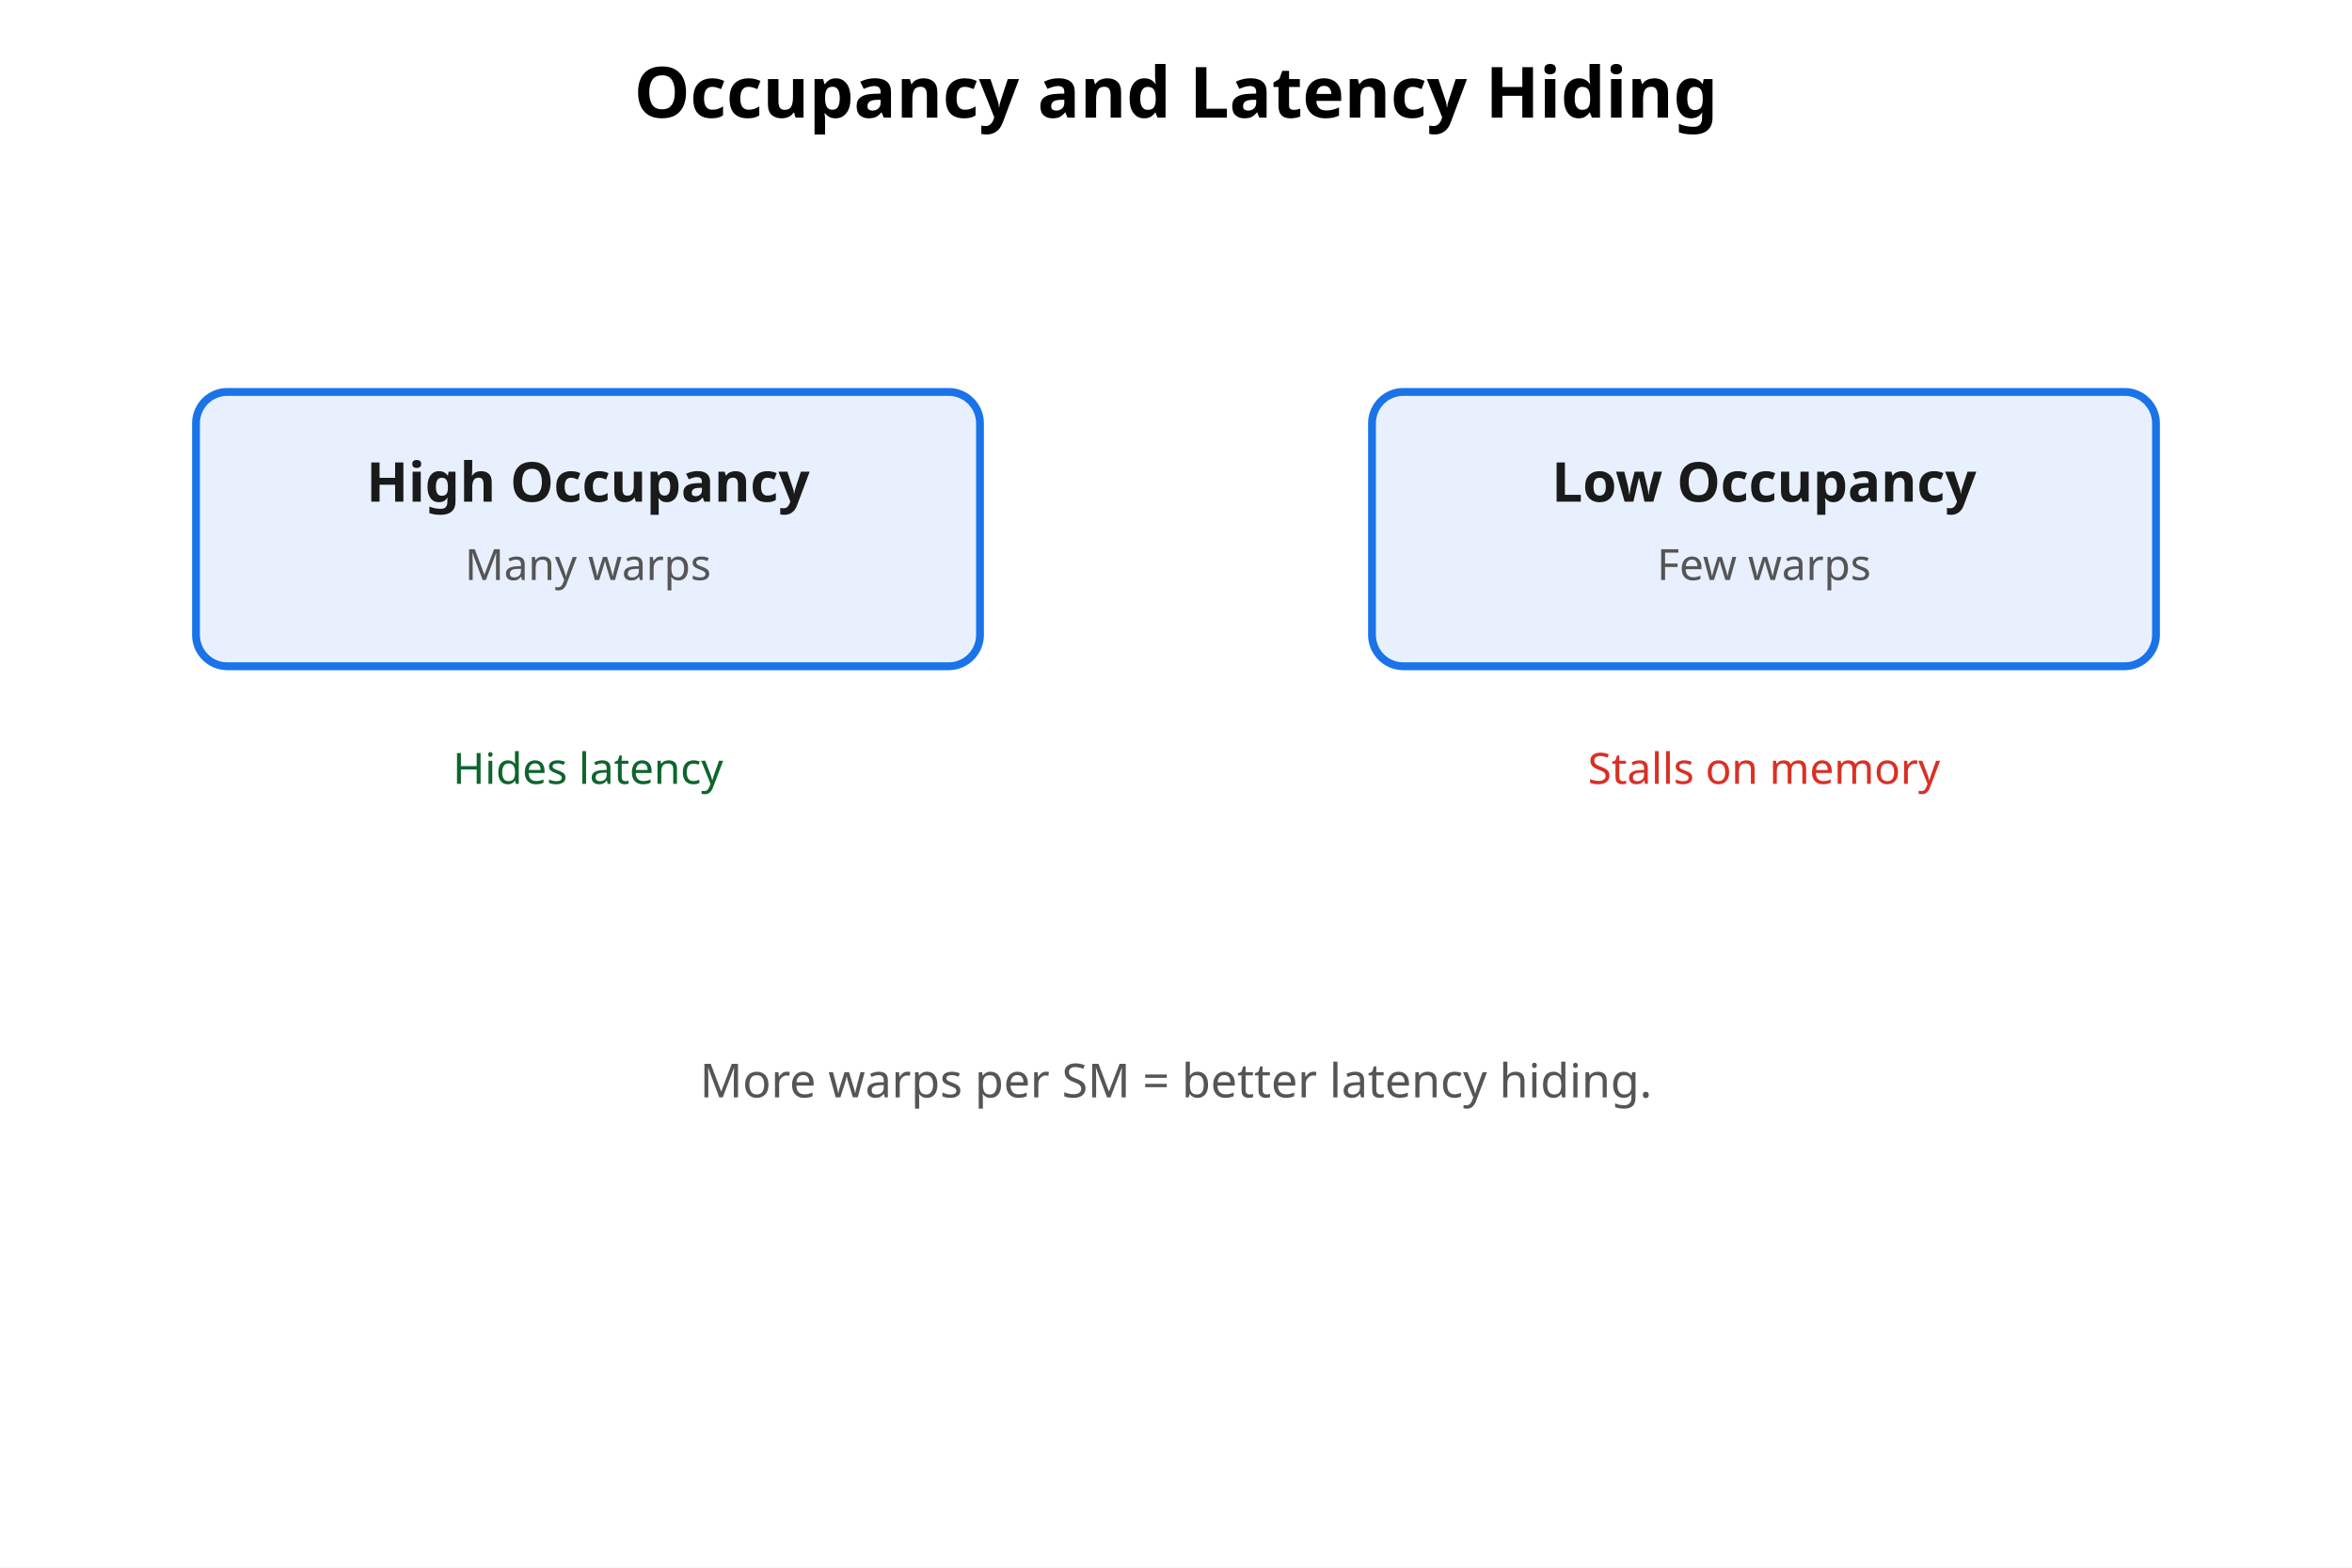
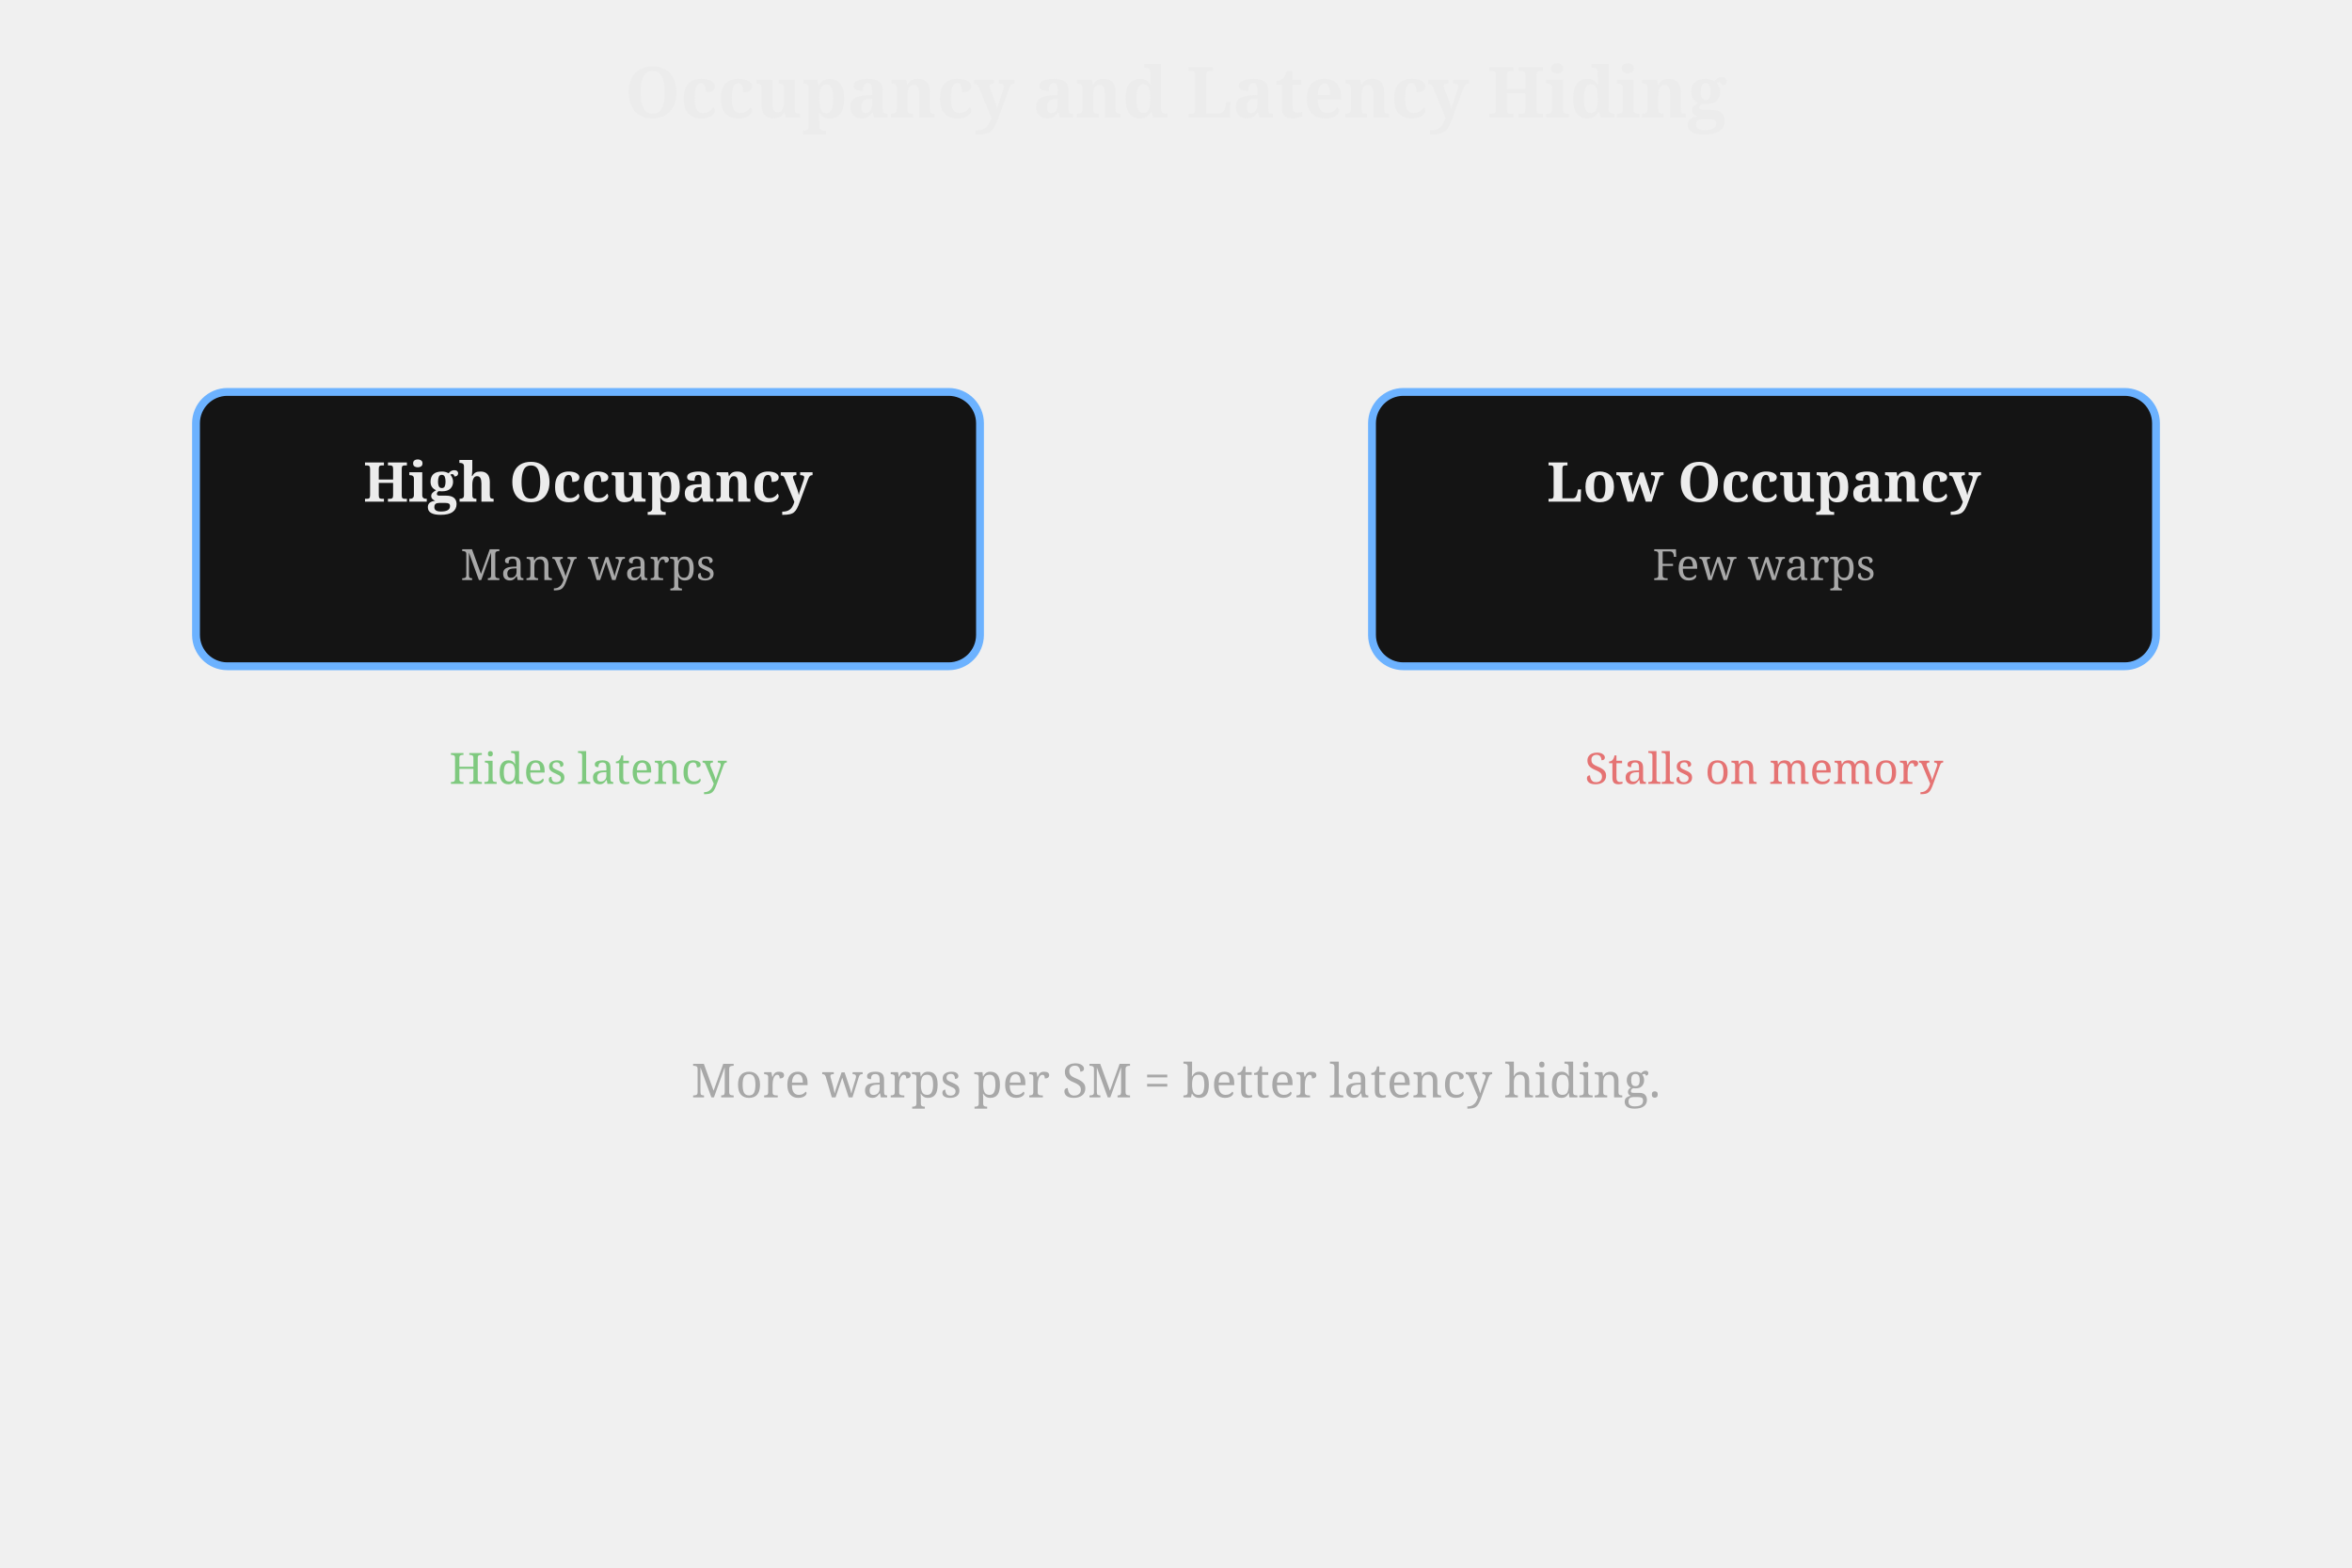
- <svg xmlns="http://www.w3.org/2000/svg" width="600" height="400" viewBox="0 0 600 400" font-family="sans-serif">
-   <rect width="600" height="400" fill="#ffffff" />
+ <svg xmlns="http://www.w3.org/2000/svg" width="600" height="400" viewBox="0 0 600 400" font-family="'Charis SIL',Georgia,serif">
  <defs>
    <marker id="arrowhead" markerWidth="10" markerHeight="7" refX="9" refY="3.5" orient="auto">
-       <polygon points="0 0, 10 3.5, 0 7" fill="#333" />
+       <polygon points="0 0, 10 3.5, 0 7" fill="#8a8a8a" />
    </marker>
  </defs>
-   <text x="300" y="30" text-anchor="middle" font-size="18" font-weight="bold">Occupancy and Latency Hiding</text>
-   <rect x="50" y="100" width="200" height="70" rx="8" fill="#e8f0fe" stroke="#1a73e8" stroke-width="2" />
-   <text x="150.0" y="128" text-anchor="middle" font-size="14" font-weight="bold" fill="#1a1a1a">High Occupancy</text>
-   <text x="150.0" y="148" text-anchor="middle" font-size="11" fill="#555">Many warps</text>
-   <rect x="350" y="100" width="200" height="70" rx="8" fill="#e8f0fe" stroke="#1a73e8" stroke-width="2" />
-   <text x="450.0" y="128" text-anchor="middle" font-size="14" font-weight="bold" fill="#1a1a1a">Low Occupancy</text>
-   <text x="450.0" y="148" text-anchor="middle" font-size="11" fill="#555">Few warps</text>
-   <text x="150" y="200" text-anchor="middle" font-size="11" fill="#0d652d">Hides latency</text>
-   <text x="450" y="200" text-anchor="middle" font-size="11" fill="#d93025">Stalls on memory</text>
-   <text x="300" y="280" text-anchor="middle" font-size="12" fill="#555">More warps per SM = better latency hiding.</text>
+   <text x="300" y="30" text-anchor="middle" font-size="18" font-weight="bold" style="fill:#ececec">Occupancy and Latency Hiding</text>
+   <rect x="50" y="100" width="200" height="70" rx="8" fill="#141414" stroke="#6cb2ff" stroke-width="2" />
+   <text x="150.0" y="128" text-anchor="middle" font-size="14" font-weight="bold" fill="#ececec">High Occupancy</text>
+   <text x="150.0" y="148" text-anchor="middle" font-size="11" fill="#a8a8a8">Many warps</text>
+   <rect x="350" y="100" width="200" height="70" rx="8" fill="#141414" stroke="#6cb2ff" stroke-width="2" />
+   <text x="450.0" y="128" text-anchor="middle" font-size="14" font-weight="bold" fill="#ececec">Low Occupancy</text>
+   <text x="450.0" y="148" text-anchor="middle" font-size="11" fill="#a8a8a8">Few warps</text>
+   <text x="150" y="200" text-anchor="middle" font-size="11" fill="#7fc97f">Hides latency</text>
+   <text x="450" y="200" text-anchor="middle" font-size="11" fill="#e57373">Stalls on memory</text>
+   <text x="300" y="280" text-anchor="middle" font-size="12" fill="#a8a8a8">More warps per SM = better latency hiding.</text>
</svg>
